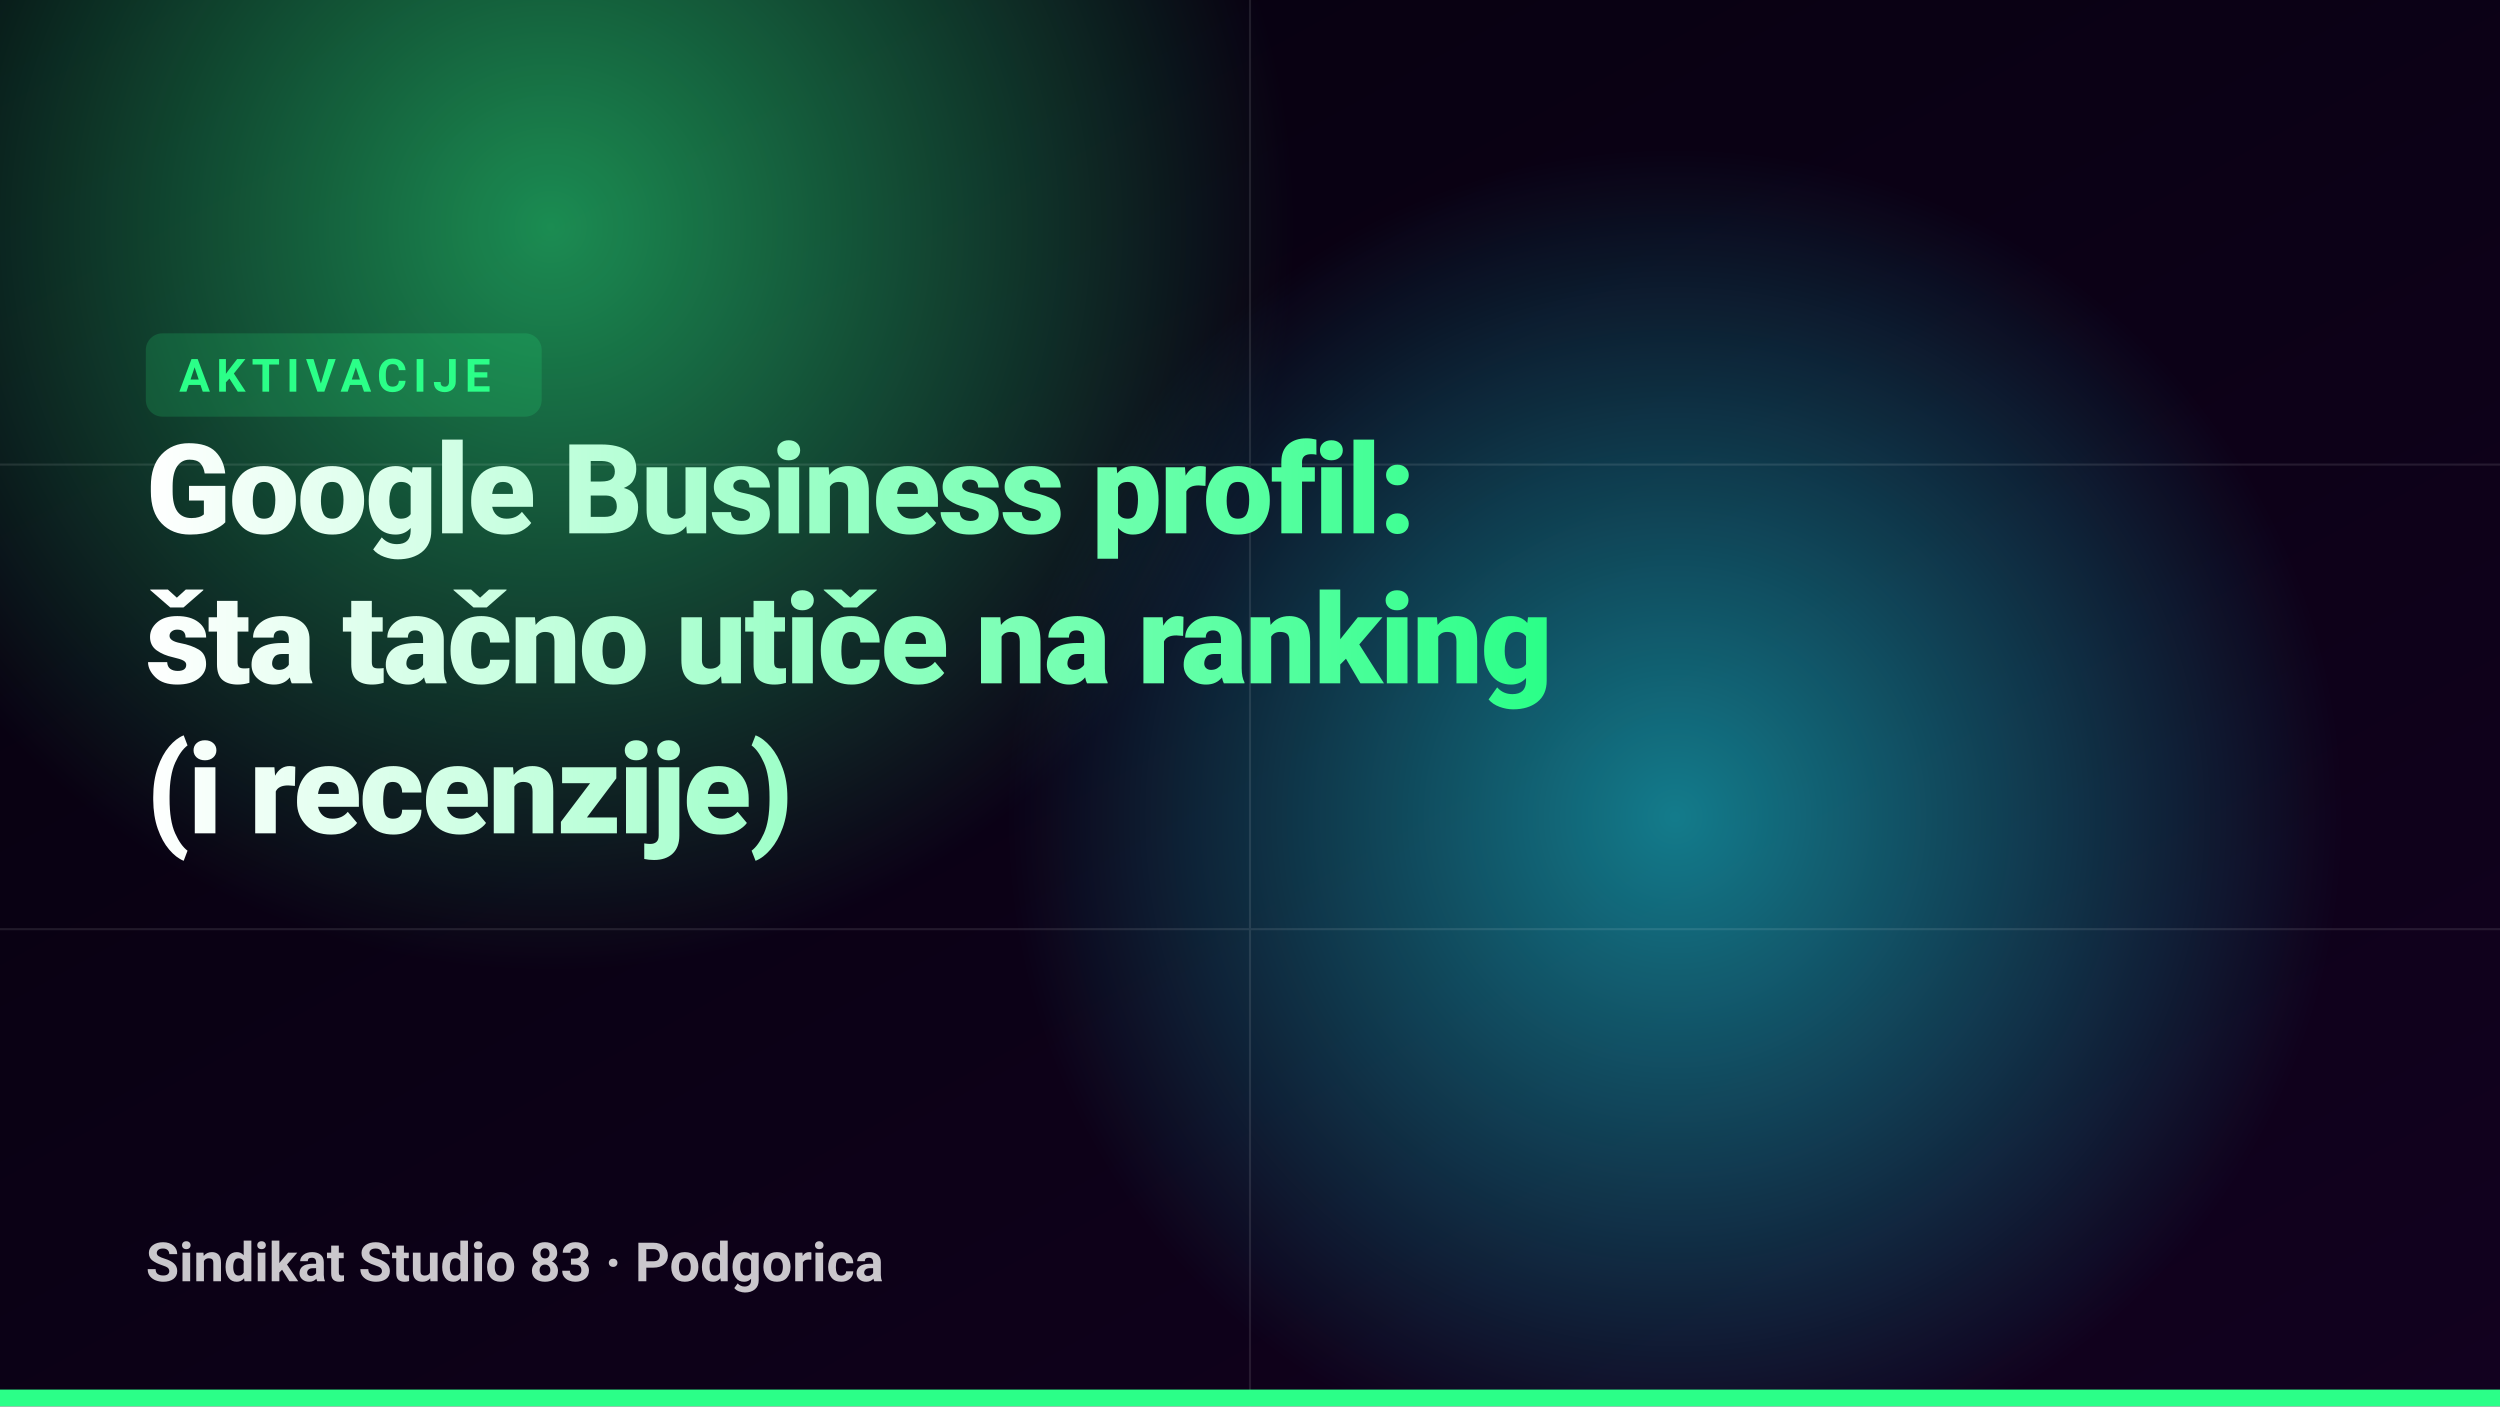
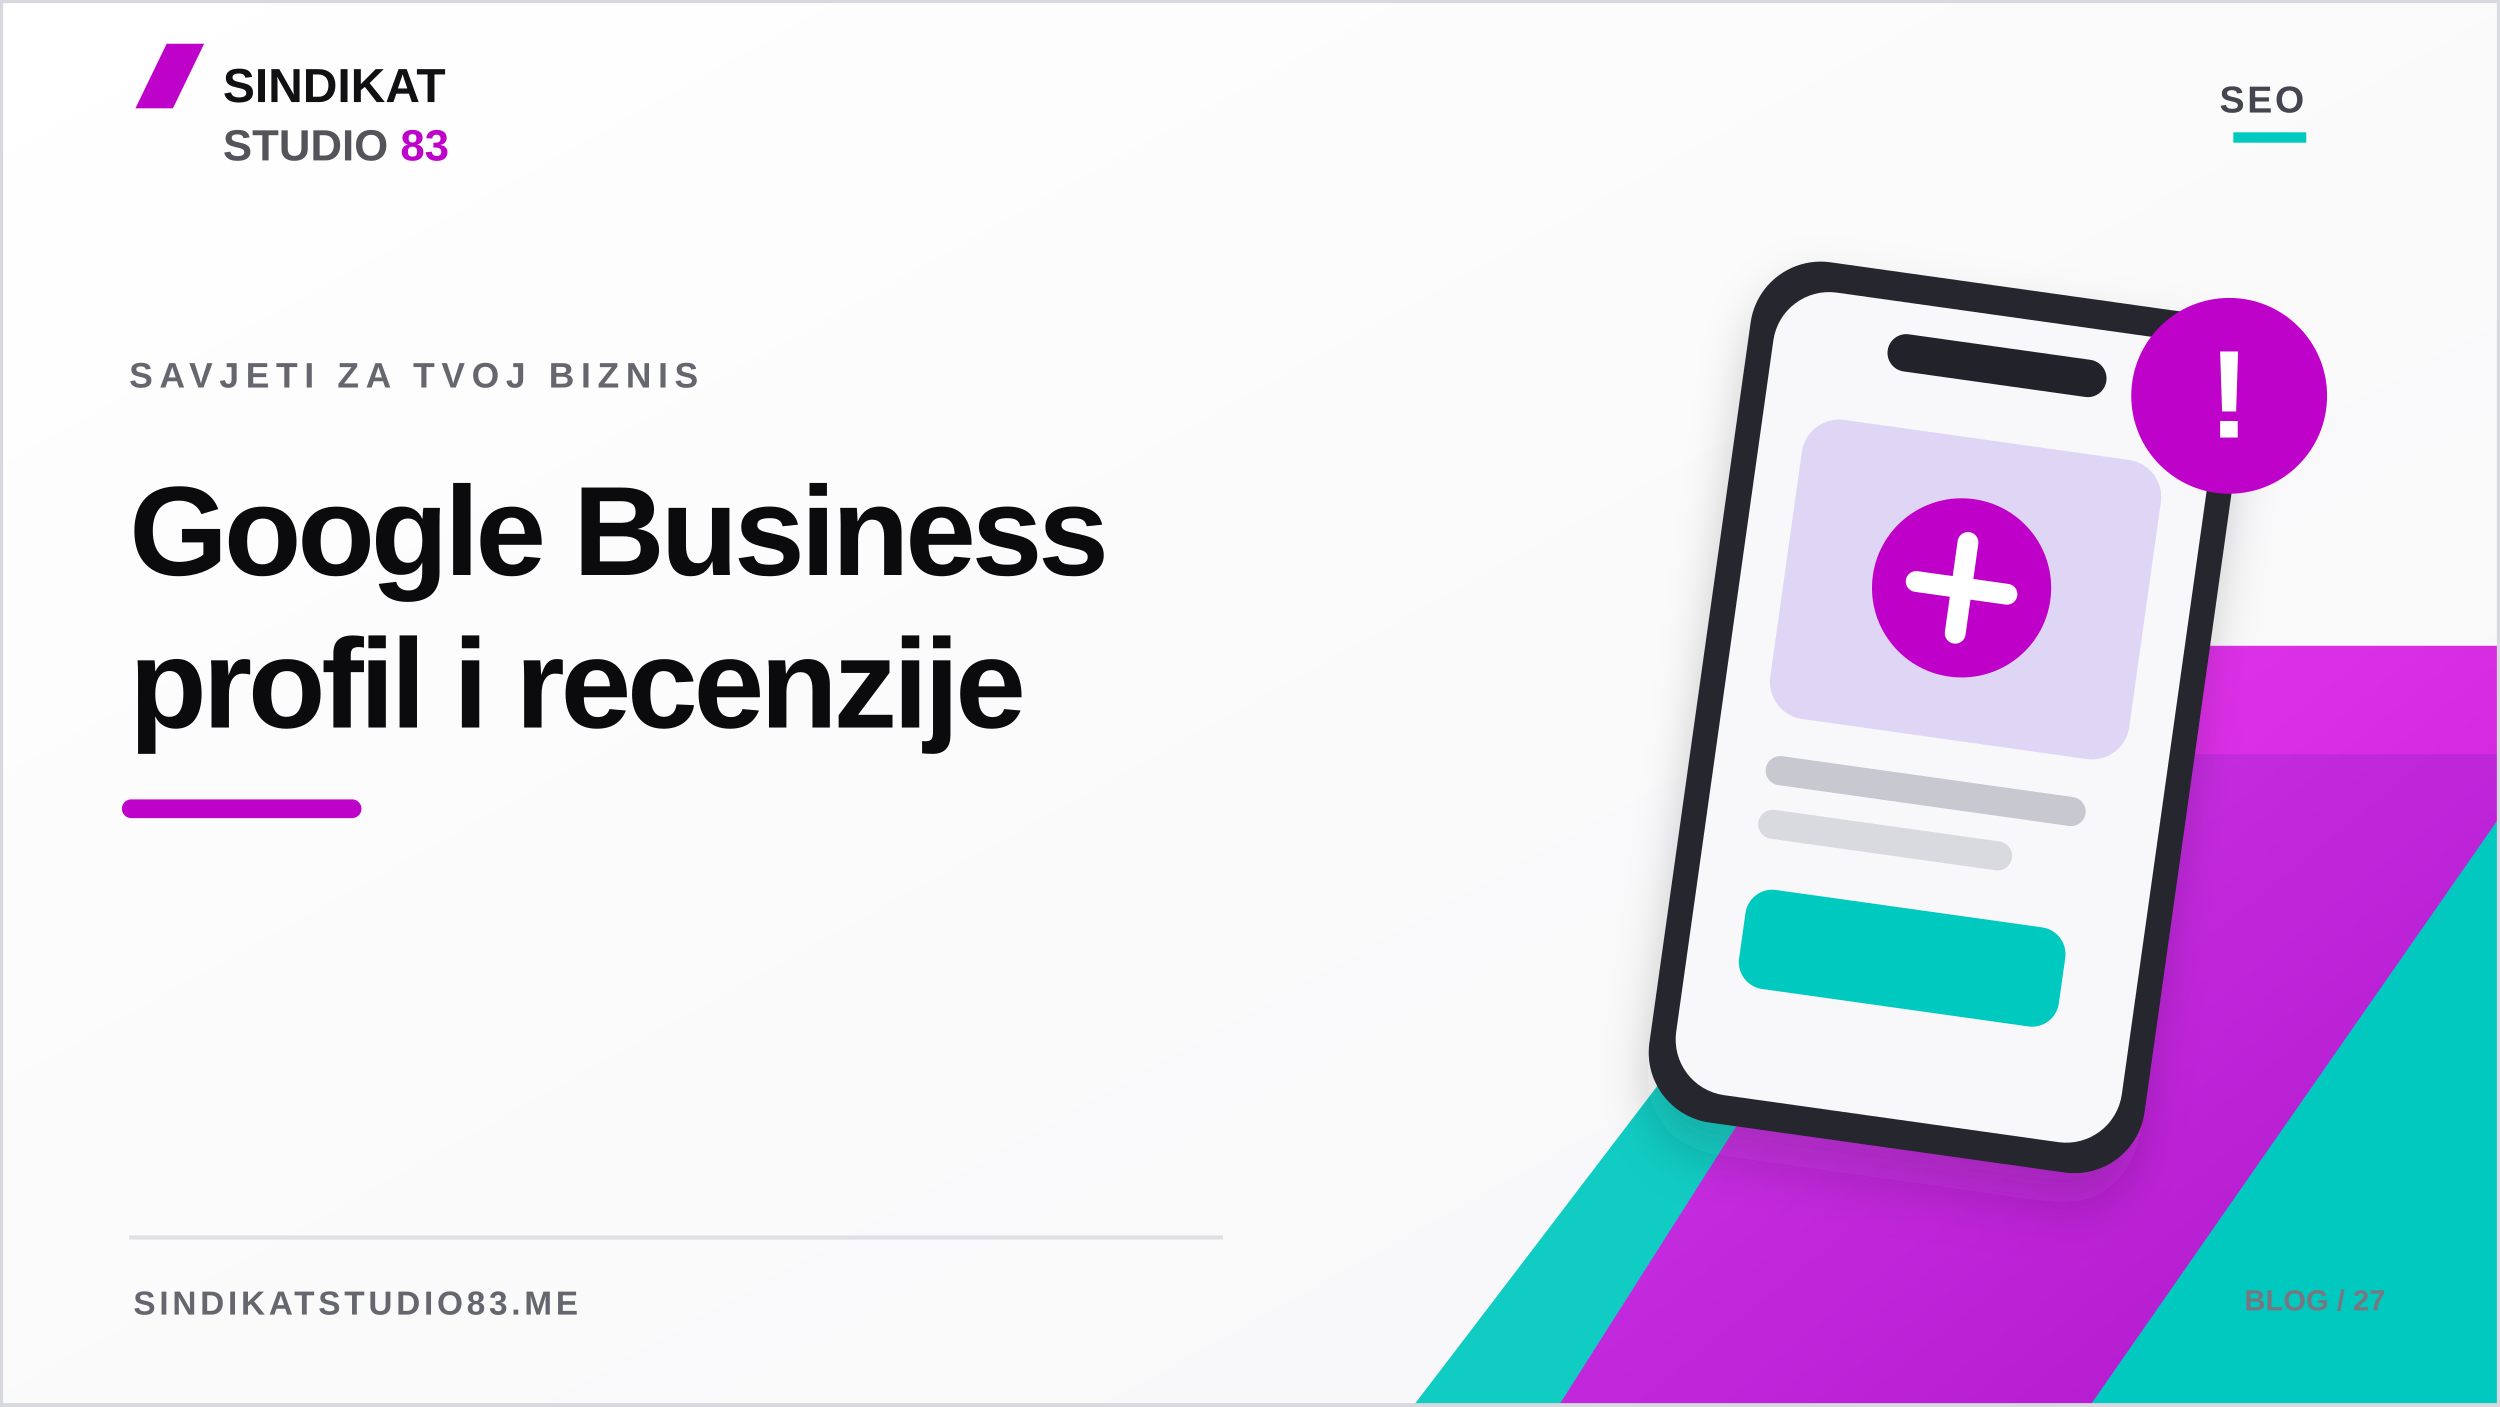
- <svg xmlns="http://www.w3.org/2000/svg" viewBox="0 0 1200 675" width="1200" height="675" role="img" aria-label="Google Business profil: šta tačno utiče na ranking (i recenzije)">
+ <svg xmlns="http://www.w3.org/2000/svg" width="1200" height="675" viewBox="0 0 1200 675" role="img" aria-label="Google Business profil i recenzije - Sindikat Studio 83">
  <defs>
-     <linearGradient id="bg" x1="0" y1="0" x2="1" y2="1">
-       <stop offset="0" stop-color="#05010D" />
-       <stop offset="1" stop-color="#12011F" />
+     <linearGradient id="paper" x1="0" y1="0" x2="1" y2="1">
+       <stop stop-color="#FFFFFF" />
+       <stop offset="1" stop-color="#F6F6F8" />
    </linearGradient>
-     <radialGradient id="g1" cx="50%" cy="50%" r="50%">
-       <stop offset="0" stop-color="#2BFF88" stop-opacity="0.55" />
-       <stop offset="1" stop-color="#2BFF88" stop-opacity="0" />
-     </radialGradient>
-     <radialGradient id="g2" cx="50%" cy="50%" r="50%">
-       <stop offset="0" stop-color="#18F5FF" stop-opacity="0.5" />
-       <stop offset="1" stop-color="#18F5FF" stop-opacity="0" />
-     </radialGradient>
-     <linearGradient id="txt" x1="0" y1="0" x2="1" y2="0">
-       <stop offset="0" stop-color="#FFFFFF" />
-       <stop offset="1" stop-color="#2BFF88" />
+     <linearGradient id="violet" x1="0" x2="1" y1="0" y2="1">
+       <stop stop-color="#E92AF4" />
+       <stop offset="1" stop-color="#BF02C9" />
    </linearGradient>
+     <filter id="shadow" x="-30%" y="-30%" width="170%" height="180%">
+       <feDropShadow dx="0" dy="15" stdDeviation="12" flood-color="#23212A" flood-opacity=".18" />
+     </filter>
  </defs>
-   <rect width="1200" height="675" fill="url(#bg)" />
-   <circle cx="264" cy="108" r="360" fill="url(#g1)" />
-   <circle cx="804" cy="392" r="320" fill="url(#g2)" />
-   <g opacity="0.10" stroke="#FFFFFF" stroke-width="1">
-     <line x1="0" y1="223" x2="1200" y2="223" />
-     <line x1="0" y1="446" x2="1200" y2="446" />
-     <line x1="600" y1="0" x2="600" y2="675" />
+   <rect width="1200" height="675" fill="url(#paper)" />
+   <path d="M679 674L917 362H1200V675Z" fill="#02C9BF" opacity=".94" />
+   <path d="M748 675L980 310H1200V675Z" fill="url(#violet)" opacity=".9" />
+   <path d="M1003 675L1200 392V675Z" fill="#02C9BF" />
+   <path d="M0 0H1200V675H0Z" fill="none" stroke="#D8D9DF" stroke-width="3" />
+   <path d="M65 52l15-31h18L83 52Z" fill="#BF02C9" />
+   <text x="107" y="49" font-family="Arial,Helvetica,sans-serif" font-size="23" font-weight="900" fill="#111114">SINDIKAT</text>
+   <text x="107" y="77" font-family="Arial,Helvetica,sans-serif" font-size="21" font-weight="900" fill="#54545A">STUDIO <tspan fill="#BF02C9">83</tspan>
+   </text>
+   <text x="1106" y="54" text-anchor="end" font-family="Arial,Helvetica,sans-serif" font-size="18" font-weight="900" fill="#454550" letter-spacing="1.3">SEO</text>
+   <path d="M1072 66h35" stroke="#02C9BF" stroke-width="5" />
+   <text x="62" y="186" font-family="Arial,Helvetica,sans-serif" font-size="17" font-weight="800" letter-spacing="3.2" fill="#66666F">SAVJETI ZA TVOJ BIZNIS</text>
+   <text x="62" y="276" fill="#0B0B0D" font-size="61" font-family="Arial,Helvetica,sans-serif" font-weight="900" letter-spacing="-2">Google Business</text>
+   <text x="62" y="349.2" fill="#0B0B0D" font-size="61" font-family="Arial,Helvetica,sans-serif" font-weight="900" letter-spacing="-2">profil i recenzije</text>
+   <path d="M63 388.2h106" stroke="#BF02C9" stroke-width="9" stroke-linecap="round" />
+   <path d="M62 594h525" stroke="#E0E0E4" stroke-width="2" />
+   <text x="64" y="631" font-family="Arial,Helvetica,sans-serif" font-size="16" fill="#66666F" font-weight="800" letter-spacing="1.8">SINDIKATSTUDIO83.ME</text>
+   <text x="1145" y="629" text-anchor="end" font-family="Arial,Helvetica,sans-serif" font-size="14" fill="#777782" font-weight="800">BLOG / 27</text>
+   <g transform="rotate(8 937 329)" filter="url(#shadow)">
+     <rect x="817" y="136" width="240" height="417" rx="34" fill="#27262E" />
+     <rect x="829" y="150" width="216" height="389" rx="27" fill="#F8F8FB" />
+     <rect x="884" y="165" width="106" height="18" rx="9" fill="#23232A" />
+     <rect x="850" y="210" width="174" height="145" rx="18" fill="#DED6F4" />
+     <circle cx="935" cy="282" r="43" fill="#BF02C9" />
+     <path d="M913 282h44M935 260v44" stroke="#fff" stroke-width="10" stroke-linecap="round" />
+     <rect x="854" y="374" width="155" height="14" rx="7" fill="#C7C8D0" />
+     <rect x="854" y="400" width="123" height="14" rx="7" fill="#D9D9E0" />
+     <rect x="854" y="438" width="155" height="48" rx="13" fill="#02C9BF" />
  </g>
-   <g font-family="'Segoe UI', system-ui, -apple-system, Roboto, Arial, sans-serif">
-     <rect x="70" y="160" rx="8" ry="8" width="190" height="40" fill="#2BFF88" opacity="0.16" />
-     <text x="86" y="188" fill="#2BFF88" font-size="22" font-weight="700" letter-spacing="3">AKTIVACIJE</text>
-     <text fill="url(#txt)" font-size="60" font-weight="800" letter-spacing="-1">
-       <tspan x="70" y="256">Google Business profil:</tspan>
-       <tspan x="70" y="328">šta tačno utiče na ranking</tspan>
-       <tspan x="70" y="400">(i recenzije)</tspan>
-     </text>
-     <text x="70" y="615" fill="rgba(255,255,255,.78)" font-size="26" font-weight="600">Sindikat Studio 83 · Podgorica</text>
-   </g>
-   <rect x="0" y="667" width="1200" height="8" fill="#2BFF88" />
+   <circle cx="1070" cy="190" r="47" fill="#BF02C9" />
+   <text x="1070" y="210" text-anchor="middle" fill="#fff" font-family="Arial" font-size="60" font-weight="900">!</text>
</svg>
